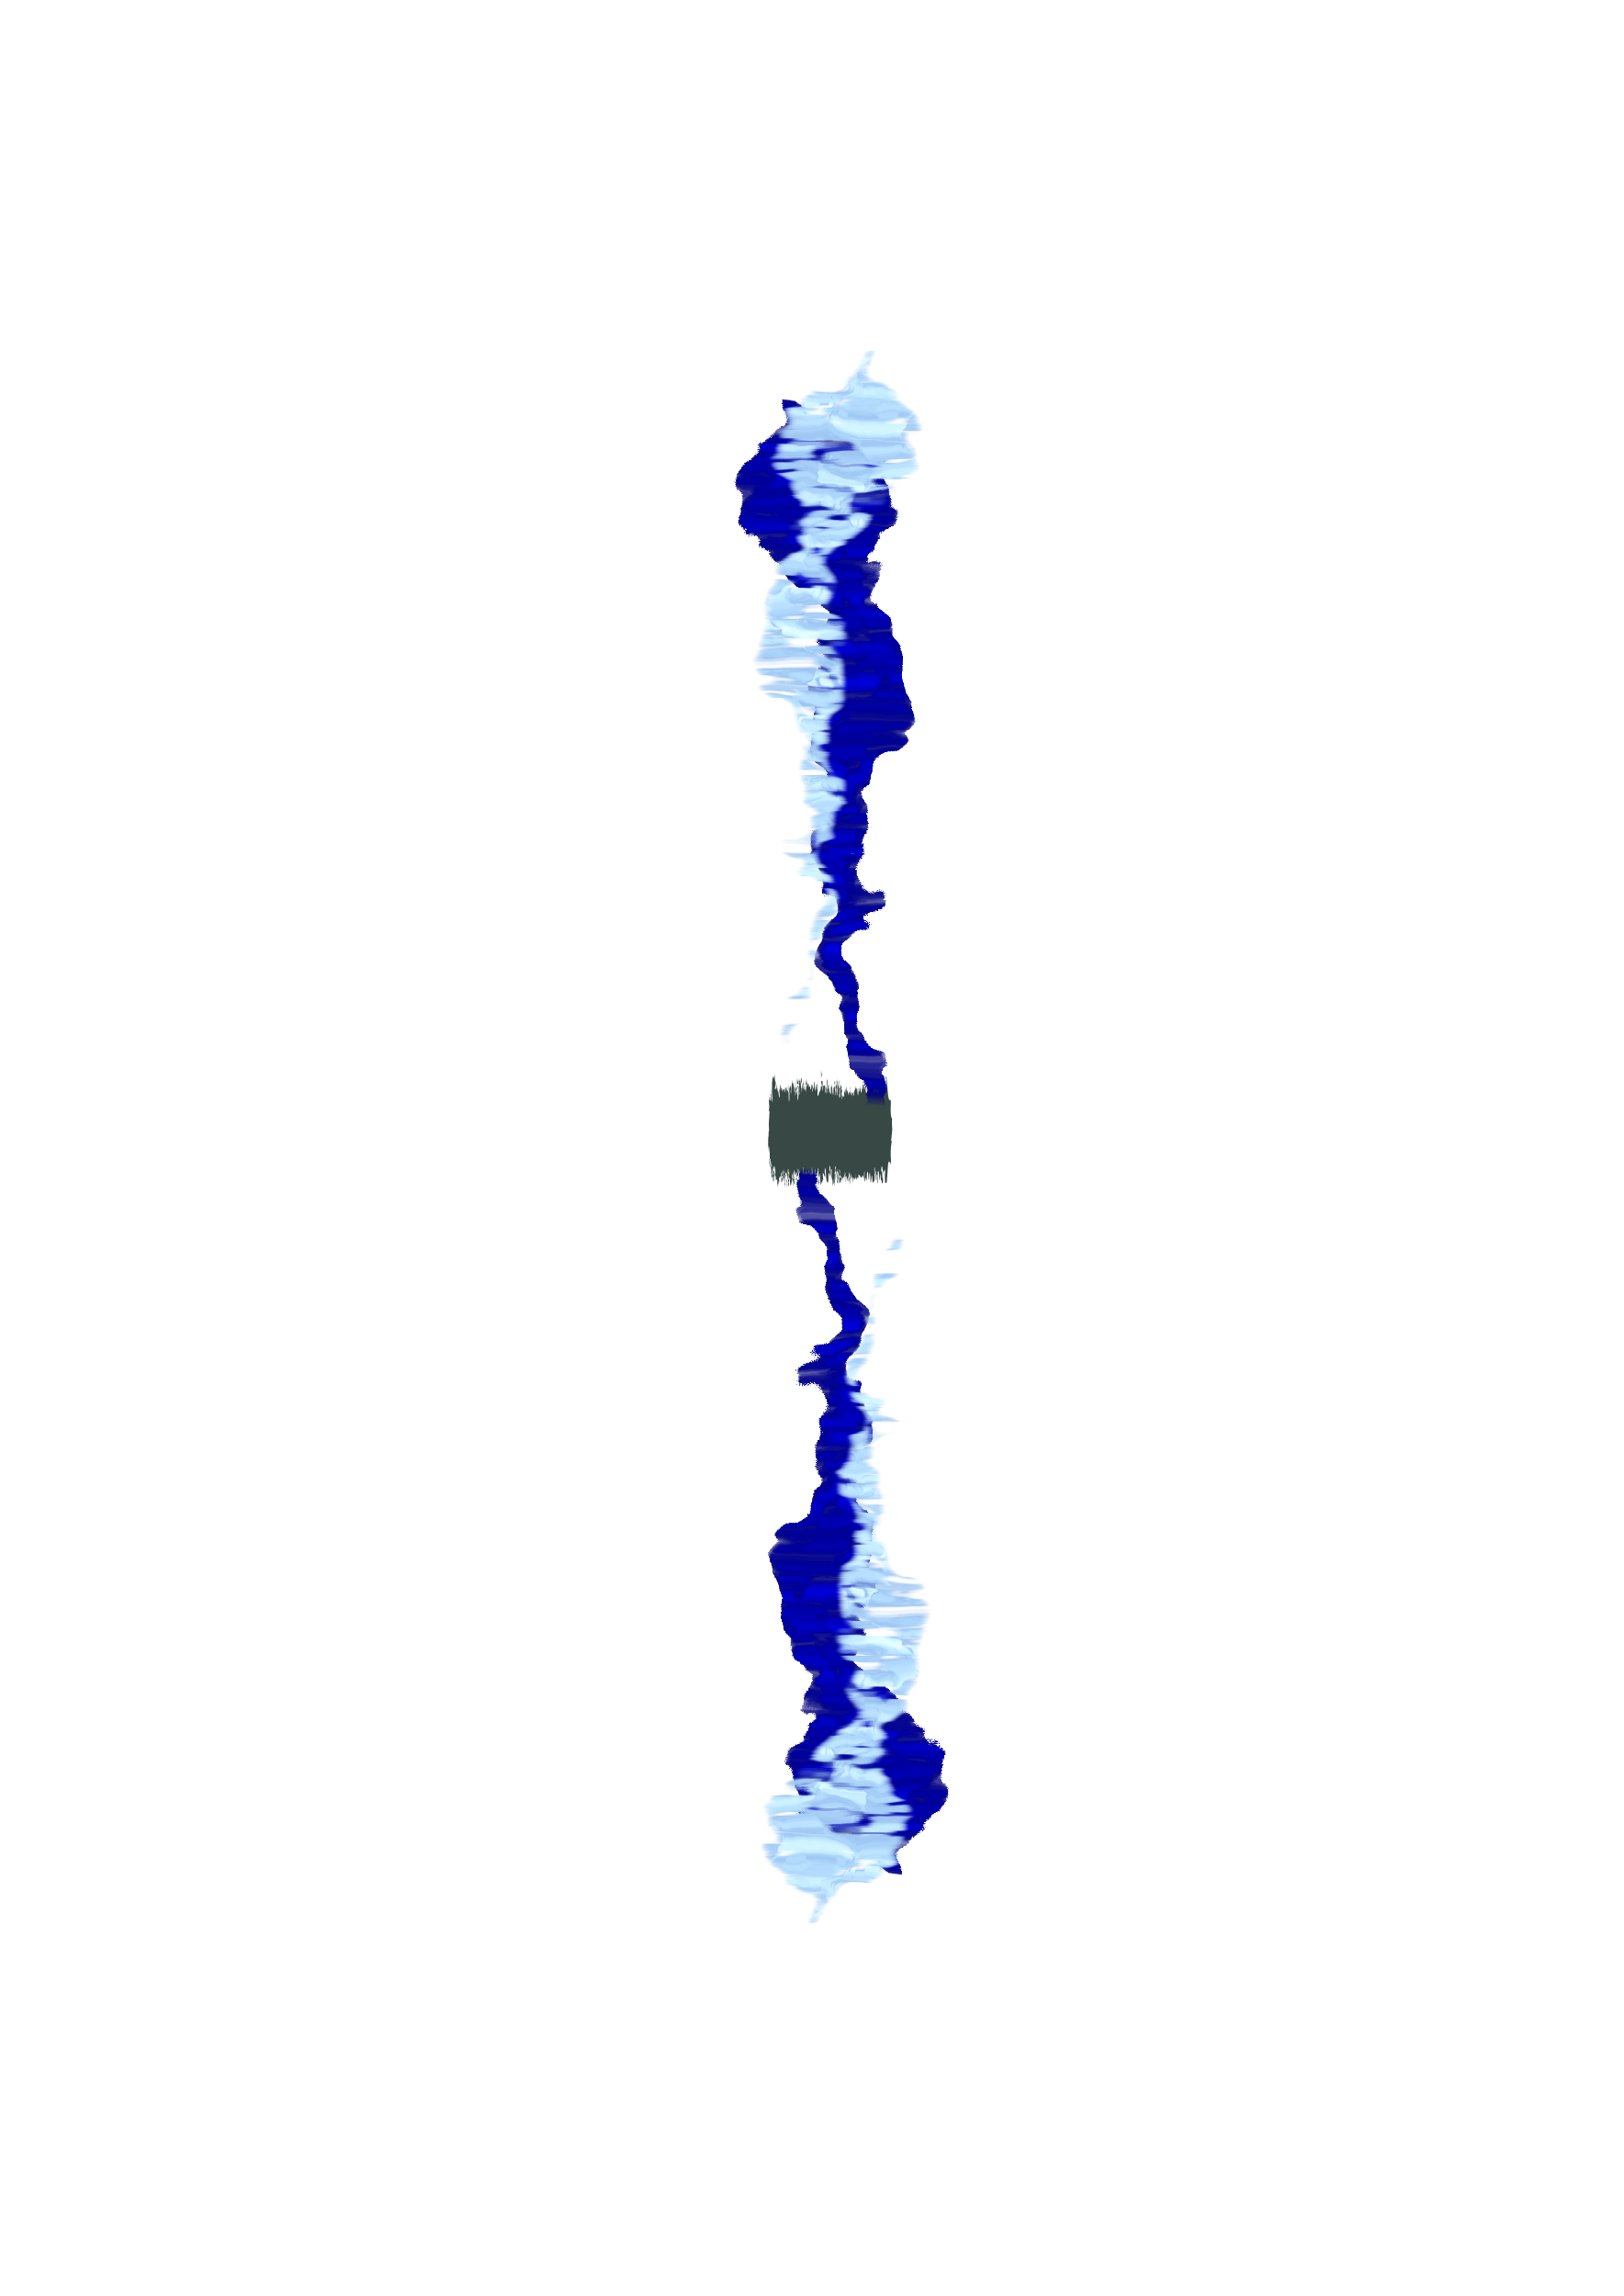
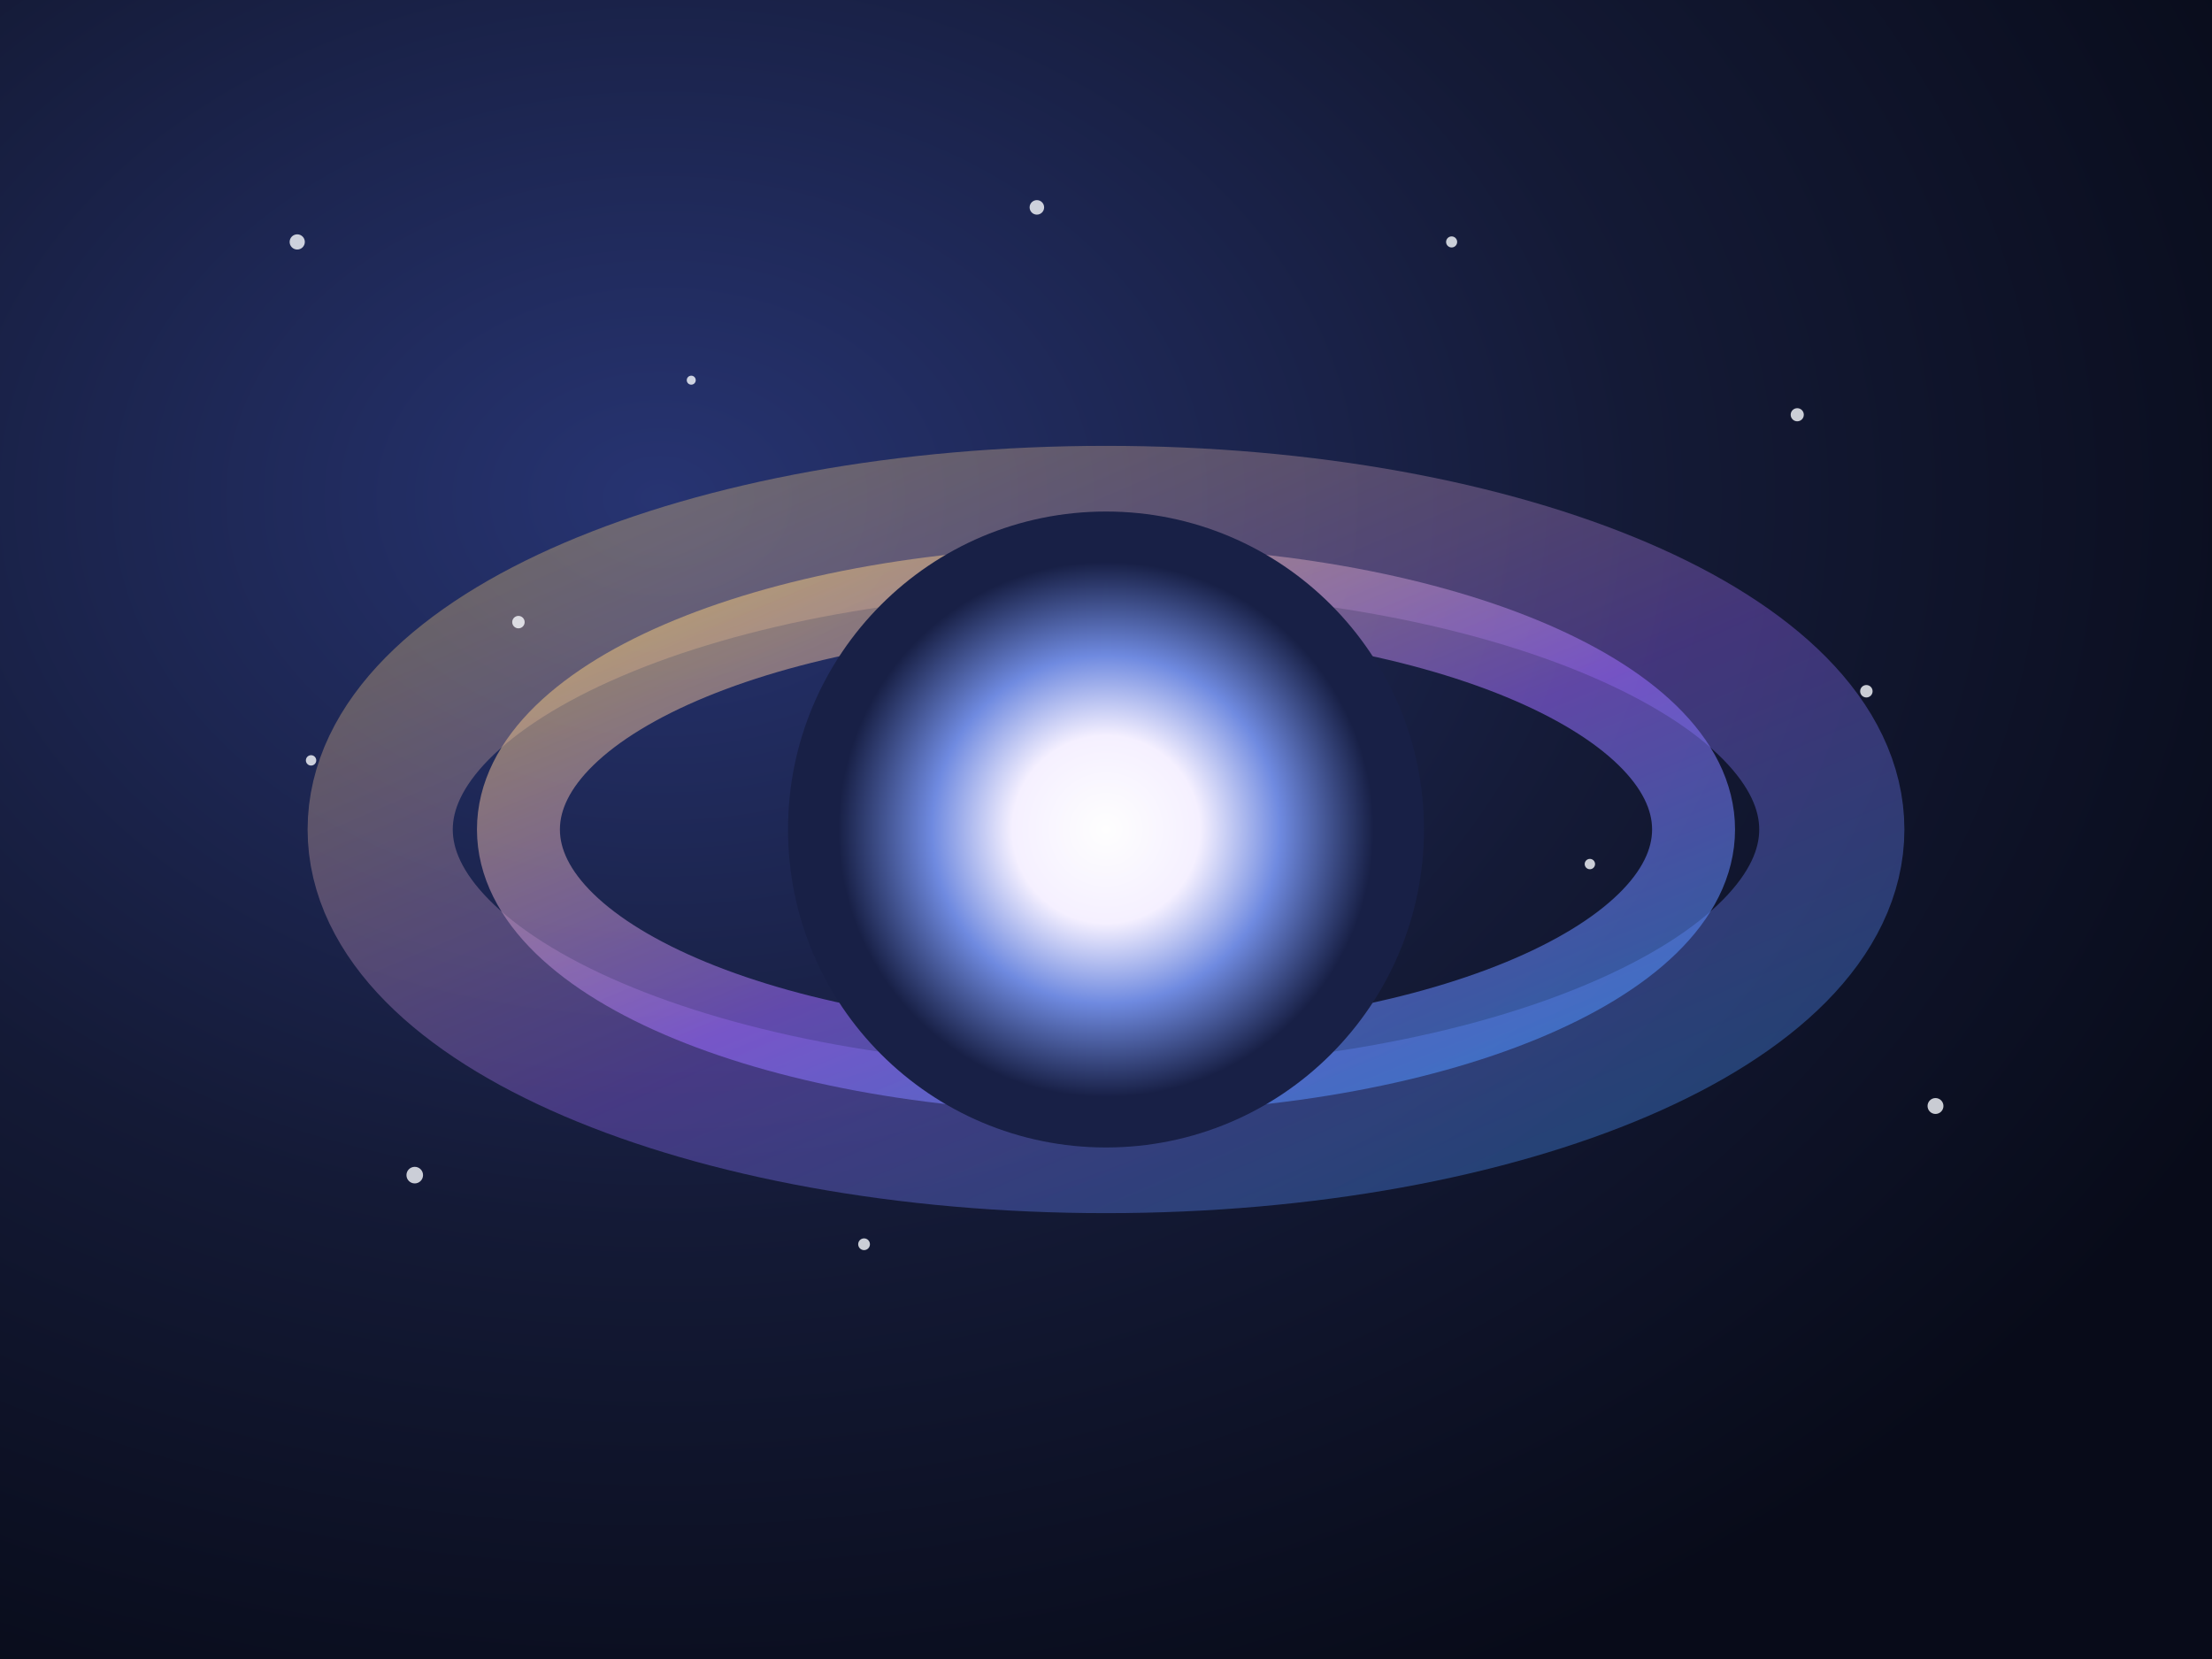
- <svg xmlns="http://www.w3.org/2000/svg" viewBox="0 0 210 297" height="1052.36" width="744.09">
+ <svg xmlns="http://www.w3.org/2000/svg" viewBox="0 0 640 480" width="640" height="480">
  <defs>
-     <filter height="1.3" width="1.3" y="-.15" x="-.15" id="3" color-interpolation-filters="sRGB">
-       <feTurbulence type="fractalNoise" numOctaves="3" baseFrequency=".25 .4" seed="5" />
-       <feColorMatrix result="result5" values="1 0 0 0 0 0 1 0 0 0 0 0 1 0 0 0 0 0 1 0 " />
-       <feComposite in="SourceGraphic" operator="in" in2="result5" />
-       <feMorphology operator="dilate" radius="1.5" result="result3" />
-       <feTurbulence numOctaves="5" baseFrequency=".03" type="fractalNoise" seed="7" />
-       <feGaussianBlur stdDeviation=".5" result="result91" />
-       <feDisplacementMap in="result3" xChannelSelector="R" yChannelSelector="G" scale="27" result="result4" in2="result91" />
-       <feComposite k4="0" k2="0" in="result4" k3=".8" k1="1.3" result="result2" operator="arithmetic" in2="result4" />
-       <feBlend in2="result2" mode="screen" in="result2" />
-     </filter>
-     <filter height="1.3" width="1.3" y="-.15" x="-.15" id="2" color-interpolation-filters="sRGB">
-       <feTurbulence type="fractalNoise" numOctaves="3" baseFrequency=".25 .4" seed="5" />
-       <feColorMatrix result="result5" values="1 0 0 0 0 0 1 0 0 0 0 0 1 0 0 0 0 0 1 0 " />
-       <feComposite in="SourceGraphic" operator="in" in2="result5" />
-       <feMorphology operator="dilate" radius="1.5" result="result3" />
-       <feTurbulence numOctaves="5" baseFrequency=".03" type="fractalNoise" seed="7" />
-       <feGaussianBlur stdDeviation=".5" result="result91" />
-       <feDisplacementMap in="result3" xChannelSelector="R" yChannelSelector="G" scale="27" result="result4" in2="result91" />
-       <feComposite k4="0" k2="0" in="result4" k3=".8" k1="1.3" result="result2" operator="arithmetic" in2="result4" />
-       <feBlend in2="result2" mode="screen" in="result2" result="fbSourceGraphic" />
-       <feColorMatrix result="fbSourceGraphicAlpha" in="fbSourceGraphic" values="0 0 0 -1 0 0 0 0 -1 0 0 0 0 -1 0 0 0 0 1 0 " />
-       <feGaussianBlur stdDeviation=".4" result="blur" in="fbSourceGraphic" />
-       <feComposite in2="blur" in="fbSourceGraphic" operator="in" result="composite1" />
-       <feComposite in2="composite1" in="composite1" operator="in" result="fbSourceGraphic" />
-       <feColorMatrix result="fbSourceGraphicAlpha" in="fbSourceGraphic" values="0 0 0 -1 0 0 0 0 -1 0 0 0 0 -1 0 0 0 0 1 0 " />
-       <feGaussianBlur stdDeviation=".4" result="blur" in="fbSourceGraphic" />
-       <feComposite in2="blur" in="fbSourceGraphic" operator="in" result="composite1" />
-       <feComposite in2="composite1" in="composite1" operator="in" result="fbSourceGraphic" />
-       <feColorMatrix result="fbSourceGraphicAlpha" in="fbSourceGraphic" values="0 0 0 -1 0 0 0 0 -1 0 0 0 0 -1 0 0 0 0 1 0 " />
-       <feGaussianBlur stdDeviation=".72" result="blur" in="fbSourceGraphic" />
-       <feComposite in2="blur" in="fbSourceGraphic" operator="in" result="composite1" />
-       <feComposite in2="composite1" in="composite1" operator="in" result="fbSourceGraphic" />
-       <feColorMatrix result="fbSourceGraphicAlpha" in="fbSourceGraphic" values="0 0 0 -1 0 0 0 0 -1 0 0 0 0 -1 0 0 0 0 1 0 " />
-       <feTurbulence numOctaves="5" seed="0" type="fractalNoise" baseFrequency=".08" />
-       <feGaussianBlur stdDeviation=".5" result="result91" />
-       <feDisplacementMap in2="result91" scale="20" yChannelSelector="G" xChannelSelector="R" in="fbSourceGraphic" result="result1" />
-       <feComposite in2="fbSourceGraphic" in="result1" operator="atop" result="fbSourceGraphic" />
-       <feColorMatrix result="fbSourceGraphicAlpha" in="fbSourceGraphic" values="0 0 0 -1 0 0 0 0 -1 0 0 0 0 -1 0 0 0 0 1 0 " />
-       <feTurbulence numOctaves="5" seed="0" type="fractalNoise" baseFrequency=".08" />
-       <feGaussianBlur stdDeviation=".5" result="result91" />
-       <feDisplacementMap in2="result91" scale="20" yChannelSelector="G" xChannelSelector="R" in="fbSourceGraphic" result="result1" />
-       <feComposite in2="fbSourceGraphic" in="result1" operator="atop" />
-     </filter>
-     <filter height="1.3" width="1.3" y="-.15" x="-.15" id="0" color-interpolation-filters="sRGB">
-       <feTurbulence type="fractalNoise" numOctaves="3" baseFrequency=".25 .4" seed="5" />
-       <feColorMatrix result="result5" values="1 0 0 0 0 0 1 0 0 0 0 0 1 0 0 0 0 0 1 0 " />
-       <feComposite in="SourceGraphic" operator="in" in2="result5" />
-       <feMorphology operator="dilate" radius="1.5" result="result3" />
-       <feTurbulence numOctaves="5" baseFrequency=".03" type="fractalNoise" seed="7" />
-       <feGaussianBlur stdDeviation=".5" result="result91" />
-       <feDisplacementMap in="result3" xChannelSelector="R" yChannelSelector="G" scale="27" result="result4" in2="result91" />
-       <feComposite k4="0" k2="0" in="result4" k3=".8" k1="1.3" result="result2" operator="arithmetic" in2="result4" />
-       <feBlend in2="result2" mode="screen" in="result2" />
-     </filter>
-     <filter height="1.3" width="1.3" y="-.15" x="-.15" id="1" color-interpolation-filters="sRGB">
-       <feTurbulence type="fractalNoise" numOctaves="3" baseFrequency=".25 .4" seed="5" />
-       <feColorMatrix result="result5" values="1 0 0 0 0 0 1 0 0 0 0 0 1 0 0 0 0 0 1 0 " />
-       <feComposite in="SourceGraphic" operator="in" in2="result5" />
-       <feMorphology operator="dilate" radius="1.5" result="result3" />
-       <feTurbulence numOctaves="5" baseFrequency=".03" type="fractalNoise" seed="7" />
-       <feGaussianBlur stdDeviation=".5" result="result91" />
-       <feDisplacementMap in="result3" xChannelSelector="R" yChannelSelector="G" scale="27" result="result4" in2="result91" />
-       <feComposite k4="0" k2="0" in="result4" k3=".8" k1="1.3" result="result2" operator="arithmetic" in2="result4" />
-       <feBlend in2="result2" mode="screen" in="result2" result="fbSourceGraphic" />
-       <feColorMatrix result="fbSourceGraphicAlpha" in="fbSourceGraphic" values="0 0 0 -1 0 0 0 0 -1 0 0 0 0 -1 0 0 0 0 1 0 " />
-       <feGaussianBlur stdDeviation=".4" result="blur" in="fbSourceGraphic" />
-       <feComposite in2="blur" in="fbSourceGraphic" operator="in" result="composite1" />
-       <feComposite in2="composite1" in="composite1" k2="1" operator="in" result="fbSourceGraphic" />
-       <feColorMatrix result="fbSourceGraphicAlpha" in="fbSourceGraphic" values="0 0 0 -1 0 0 0 0 -1 0 0 0 0 -1 0 0 0 0 1 0 " />
-       <feGaussianBlur stdDeviation=".4" result="blur" in="fbSourceGraphic" />
-       <feComposite in2="blur" in="fbSourceGraphic" operator="in" result="composite1" />
-       <feComposite in2="composite1" in="composite1" k2="1" operator="in" result="fbSourceGraphic" />
-       <feColorMatrix result="fbSourceGraphicAlpha" in="fbSourceGraphic" values="0 0 0 -1 0 0 0 0 -1 0 0 0 0 -1 0 0 0 0 1 0 " />
-       <feGaussianBlur stdDeviation=".72" result="blur" in="fbSourceGraphic" />
-       <feComposite in2="blur" in="fbSourceGraphic" operator="in" result="composite1" />
-       <feComposite in2="composite1" in="composite1" k2="1" operator="in" result="fbSourceGraphic" />
-       <feColorMatrix result="fbSourceGraphicAlpha" in="fbSourceGraphic" values="0 0 0 -1 0 0 0 0 -1 0 0 0 0 -1 0 0 0 0 1 0 " />
-       <feTurbulence numOctaves="5" seed="0" type="fractalNoise" baseFrequency=".08" in="fbSourceGraphic" />
-       <feGaussianBlur stdDeviation=".5" result="result91" />
-       <feDisplacementMap in2="result91" scale="20" yChannelSelector="G" xChannelSelector="R" in="fbSourceGraphic" result="result1" />
-       <feComposite in2="fbSourceGraphic" in="result1" operator="atop" result="fbSourceGraphic" />
-       <feColorMatrix result="fbSourceGraphicAlpha" in="fbSourceGraphic" values="0 0 0 -1 0 0 0 0 -1 0 0 0 0 -1 0 0 0 0 1 0 " />
-       <feTurbulence numOctaves="5" seed="0" type="fractalNoise" baseFrequency=".08" in="fbSourceGraphic" />
-       <feGaussianBlur stdDeviation=".5" result="result91" />
-       <feDisplacementMap in2="result91" scale="20" yChannelSelector="G" xChannelSelector="R" in="fbSourceGraphic" result="result1" />
-       <feComposite in2="fbSourceGraphic" in="result1" operator="atop" />
-     </filter>
+     <radialGradient id="bg" cx="30%" cy="30%" r="80%">
+       <stop offset="0%" stop-color="#273472" />
+       <stop offset="55%" stop-color="#141a36" />
+       <stop offset="100%" stop-color="#080b19" />
+     </radialGradient>
+     <radialGradient id="core" cx="50%" cy="50%" r="42%">
+       <stop offset="0%" stop-color="#fefefe" />
+       <stop offset="35%" stop-color="#f5f0ff" />
+       <stop offset="65%" stop-color="#6f8ae0" />
+       <stop offset="100%" stop-color="#182046" />
+     </radialGradient>
+     <linearGradient id="ring" x1="0%" y1="0%" x2="100%" y2="100%">
+       <stop offset="0%" stop-color="#ffd95e" />
+       <stop offset="55%" stop-color="#9d6bff" />
+       <stop offset="100%" stop-color="#3aa0ff" />
+     </linearGradient>
  </defs>
-   <g color="#000">
-     <path d="m106.21 138.48c-.066.348.022 1.049.041.914.058-.366-.05-.45-.029-.861-.007-.07.005-.293-.012-.052m.036.224l-.001-.064zm.066.018c-.064.535.074.417.027.15-.025.056-.005-.27-.027-.15m-6.276 0c.043.127-.016-.065 0 0m6.238.196c.003-.239.002-.214 0 0m-6.187-.147c-.041.19.003.098 0 0m14.459.061c-.023.211.013-.018 0 0m-7.548.181c.021-.144.001-.291 0 0m-6.856.196c-.039.318-.104.042-.127.469-.006-.104-.025-.366-.044-.543-.045.376-.079.244-.088.583.02.577-.051-.188-.033.742-.005.48-.018 1.044.042 1.425.004.315.059.893-.001.632-.051-.313-.129-.351-.146-.961-.056-.058.018-.203.006-.452-.037-.733-.013.496-.069.429-.061-.187.009.43.011.527-.006.6-.069.311-.019.107-.044-.498-.015-.149-.052.15-.034.044-.11.102-.124-.12.037-.777-.067-.242-.06.227.044.401.098.799.001 1.193.004.204.142-.075.07.46-.025.256-.037.797-.069 1.151-.033.512.03.559.025 1.026-.09-.026-.028.922-.097.773-.023.264-.016.742-.043.846.075-.414.072-.183.011.126.05.259.07.674.109.975.077.28-.018-.496.02-.632.045.051.053.259.08.549.018.285.039 1.119-.03 1.018-.03.352-.008.735.045.831.042.613.139-.062.027-.258-.036-.129.004-1.14.008-.53.091-.361.046.365.117.521.06-.014-.027.241.062.086.006.234.005.857-.025.389-.071-.352-.087.427 0 .172-.016.467-.042.8-.012.794.036-.163-.007-.618.044-.086-.065.325.012 1.04.001.248.026-.166.014-.882.072-.699-.013.467-.027.512-.063.84.035-.03.094.356.089-.264.013-.662-.02.429.036.35.011-.631.079.033.078.5.047.079.111.054.107-.313-.025-.67.087-.138.102-.552-.007-.199-.074.001-.065-.677-.014.506-.172-.049-.086.551.039.398-.066.127-.084.194-.078-.314.042-.25-.016-.754.045.08.069-1.109.075-.307.05-.192-.002.662.053.27.034-.527.079-.343.129-.254 0 .473.031.715.045.162.061.234.003.798.019 1.048.094-.216.04.605.083.503.052-.425.101.12.158-.028.073-.099-.057.822.053.386-.023.954.047.218.073.143.027.48.046-.606.109-.324.098.149.004-.238-.011-.607.028-.113.105.422.151.018.047-.421.106.185.105-.098-.046-.455.099-.794.073-.26-.014.388.007.643-.032.968-.048.203.079.024.08-.135.021.585.031-.451.061.107.009-.171.032-.729-.03-.503-.072.353-.011-.386.007-.251.027.049.092.175.031-.258-.005-.484.083-.668.094-.03-.074.402-.011.166-.013.536-.032.342.044.257.061.622-.002-.229-.004-.913.008-.484.052.059.083-.412.09-.576-.014-.245-.037-.896.023-.472.061.135.015.528-.005.583-.042.555.02.502.027.871-.041.542.045.366.043.622.008.481.038-.428-.003-.537.017-.387-.082-.666-.043-1.058.051.013.049.471.064.769.042.228-.008-.569.084-.42.036-.23-.042-.128-.025-.512.052.159.103-.358.135-.045.025.307.035-.085.042.167 0 .444.058-0.0.069.389-.065.127.008.728-.05.368-.018-.118-.061-.079-.047.089.005.257.018.42.045-.055.013.24-.035.986.034.898.003-.359-.011-.428.009-.868-.015-.28.071-.024.027-.555.006-.532.045-.11.025.218.025.126.083-.175.049.294-.011.374.067.368.049.064.07.455-.059.256-.055.53.057.47.149.042.124-.573-.019-.072-.061.042-.083-.221.006-.272-.005-.39.025-.727-.033.151-.073.392-.072.074-.003-.088-.052-.126-.015-.595-.05-.207.065.016.009.297.026-.386.13-.257.045.043-.073.037.057.221.084-.034.031-.11.058.604.032.536-.024-.613-.072-.385-.045.193.013.278.114-.021.056.447.044.095.025-.213.055-.269.006.013.083-.09.026.351-0.0.117.028.456.078.593.084.077.048-.09.042-.291.047-.266.076.721.095.001-.016-.26.052-.241.077-.509-.041-.535-.018-.47-.008-.825.026-.267.016.812.062.034-.001.566.019.26.046.625-.058.459.001.701.037.469.013-.323.055-.041.028.132-.017-.115-.043.659.013.411-.002-.357.118-.424.04-.656-.003-.649.007-.378.027-.089-.001-.059.045.039.029.077-.033.294.018.6.076.334.015-.004-.058-.313-.034-.411.044-.263-.052.063-.069-.236-.011-.694-.046-.217-.075-.073-.047.63-.07-.645-.03-.209.032.496.031-.274.022-.316.041.062.106-.856.142-.319.02.542.059.697.095.279.038.178-.029.796.055.094.047-.521.112-.292.149.154-.096.135.016.447.031.69-.041.861.106-.138.071.441-.013.214.141.097.067-.254-.029-.437.125-.085.036-.313-.7.177-.082-.533-.058-.579.051.345.114.072.031-.156-.04-.006-.09-.794 0-.671.07-.13.035 1.287.099.441.05-.371.091-.034.058.426-.055.108-.142.141-.045.472-.001.414.033.592.049.089-.017.733-.004.76.042.179.029-.242-.001-.594.02-.96-.062-.314-.029-.961.007-.21.007.269.023 1.047.072.799.076.185.067-.455.099-.515.036.398.068.231.032.071-.003-.051.08-.549.076-.018.04.08.074.664.078.543.019-.474.002-1.116.055-1.456.089-.216.04.223-.001.368.062.192-.024 1.085.063 1.098.013.644.133.496.136-.03-.013-.438-.082-.807-.091-.138-.075.333-.046-.633.018-.638.064-.155.143.182.106.714.004.735.079-.208.055-.524.001-.602.162-.384.082.184.073.263.111-.515.179-.497.002.149-.005.74.059.843.046-.02.149-.276.121-.766-.096-.451.053-.254.069.052-.063-.084-.017.628.021.65.093.17.032-.359.059-.684.057-.228.184.492.193-.08-.052-.485.03-.996.02-.248.017.701.072.218.115.104.016-.217.059-.638.052.115-.048.523.126.071.066.636-.035-.341-.115.336-.043.368.054-.004.106 1.048.149.337.036-.786-.105-.171-.091-.604.034-.869.06-.169.114.153.062.004.027.298.08.451.042-.514-.041-.816-.079-1.058 0-.361.111-1.057.107-.359-.025.918.104-.258.087.533.014-.018.074-.205.093-.002.086.412.097.016.084-.34.07-.1.103-.967.177-.362-.066-.038-.009.604-.017.996-.023.144-.114 1.251-.056.981.024-.282.215-.24.101-.561-.085-.461.051-.685.09-.589-.038-.68.092-.205.081.172-.008.583.088 1.26.152.751.046-.085.124-.602.145.001.001-.444.038-.654.106-.441-.018-.227-.124-.972-.026-.871.069-.077.131.346.204.406.066.285.109-.13.027-.434-.074-.416.041-.817.057-.6.046.15.086.522.076.782.016.475-.016.726.032.849.008-.403.089-.642.02-.665.042-.568.047.512.062.898.046-.312.095.004.139.006.038.211-.005-.074.018-.131-.011.011-.02-0.0.026-.139-.011-.316.002-.353.021-.399-.047.876.016.253.021.224.004 0-.027-.73.001-.61-.007-.083.049-.194.079-.254.051.372.047-.44.028-.245.02-.509-.03-.283.006-.55.016-.167.027-.176.054-.029.061-.312.022.656.057.245.034.088-.019.447-.036.267-.022-.289-.001.444-.046.184-.003.22-.036-.073.014.419.014.417.074-.298.071.29-.032.205.054.154.037-.331.086-.278-.007-.683.025-.758.067.244.008.67.072.258-.072.261.031-.645.044-.001.011-.381.068.204.034.291-.014-.042-.024-.214-.047-.341-.025-.03 0 .395.005.295-.006.422-.018.395-0.0.558-.012-.209.044.331.067.38-.035.492-0.0.228.005.016.036-.219.055.185.059.428.031.54-.001-.272.043.462.009-.174-.001-.709.025-.075-.02-.512.014-.99.007-.955.042.056.017.519.013.52.001.274.017-.379.033-.21-.018.204-.009.278.005.351.016-.236 0 .117.034-.026-.031-.162.003-.21-.003-.161.05.497.015-.694.034.077.037.206.007.392.042.268.09.213-.052-.239.035-.418-.004.475.038-.38 0-.159-.001.113.007-.316.013-.742.028.458-.018-.474-.007-.239-.031-.165.009-.133.025-.172-.003-.132-.004-.444.06-.044.059.341-.088.35.013.518.022.309-.037.032.029.629.043-.452.054-.887.007-.684.003-.321-.023.333-.029-.288-.058-.559.022.018-.014-.383-.043.019-.062-.479 0-.576-.024.574.11-.281.046.491-.032-.448-.016.264-.012.211.014.31.046-.112.088.258.007.569.006-.155.028.208.043.006.085.276.009.184.058.287-.049.431.04.294.041-.818.027.498-.021.288-.023.257.083.524.096.229-.026-.19.041.063-.04-.358.051.509-.019-1.034.025-.287.017-.449-.003-.45-.03-.46-.06.177.009-.053-.044-.086-.041-.177.051-.135-.021-.132.033-.068.045-.294.088-.013.028.036-.049-.883.024-.245.035-.546-.038.856.013.334.034-.46.148.345.098.46-.002-.019-.035.084-.043.169.036.168-.071.002 0 .438.003-.477.003.936.032.221-.029-.855.026-.12.05-.075.037-.846.007-.205.077-.517.018-.311-.077.449-.028-.437.037-.868-.037.856.077.041.026-.293.003-.201.024-.092.013-.186.03-.245-.002-.172.038-.383-.012-.122-.046-.245.005.26-.041-.147-.037-.117.044-.095.002-.334.031-.056.055-.077.041.227.079.166 0 .055.041-.16.031.324-.028-.034-.038-.011-.063.194-.015.141.055-.12.044.133.027.027.028-.144.077.042.037.174.009.333-.004.212-.038-.033-.028.067-.061-.109-.025-.126-.024.438-.08.067-.033.156.026.268-.005.385-.023-.138-.02-.085-.034.001-.052.079 0 .393.029.326 0-.152.031.35.052-.403-.038.807.053.072.092-.056.047-.004.005.29.04.317.063.174.021-.396.064-.475-.021.039-.025-.19-.002-.058-.006-.255.005.019.045-.196.014.323.004.194.029.346.005.056.099.573.051.176.016-.513.075-.112.088-.422.093.208.1-.229.128-.085-.058-.743.056.124.057-.027-.023.2.006-.035-.043.423.083-.382-.026.177.043-.121.072-.189-.06.185.034-.262-.029.033-.017-.05-.035-.114.057-.093.011-.368.05-.377.012-.295-0-.156.036-.024-.047-.123-.002.058-.007.193.001.305-.018.232-.046.233-.019.099.047.127.049.049.005-.21.034-.009.035-.077.048.167-.001-.189-.019-.212-.023-.29.039-.135.026.03.056-.491-.021.759.047.399-.063.48.041.95.028.28.059-.073-.076-.264.034-.436.084 0 .098 1.299.139.283.052.225.071-.238.11-.218-.037.614.061.36.002.49.046.558.044-.488.048-.107.015-.465-.038.217-.038-.208.008-.286.06.146.047-.405.077.763-.046-.662.03-.233-.052-.119.028-.185.016.028-.022.486.091-.457.083.089-.022-.186-.013.183-.002.166.006.151.022-.138.04.048.048.51-.07-.109-.074.316-.028-.12-.042-.042-.045.313 0.0.039-.02.417-.005.469.003.402.029-.29.013-.411.013.139.001-.153.018-.052 0.0.108.063.062.024.018.018 0 .004-.194.022-.288.043-.295.04.282.03.497-.013.011.085.412.047-.178.012-.194.035-.438.051-.384.063-.161.06-.325.058-.547.067-.097.104.988.143.474.047.692-.034.309.064.684-.018-.621.072-.646.034-.294.138-.024-.079.088.031-.435.004.212.088-.125.057.183.044.053.022.152.04.212.039.138-.012-.134-.008-.319.07.426.133.292.184-.208-.037-.294.004-.385.017-.001-.067.341.016.5.049.083.035.315.108.667.147.04.084.138.137.25.176.101.034-.379.035-.681.077-.372.071.111.156-.022.203.259.069.156.142.157.21-.08.071-.163.121-.155.191.289.062.364.052-.858.113-1 .044.255-.028 1.231.051 1.416.06-.212.054-.022.081-.432.056-.414.102.387.159.276.04-.268.003-.944.069-1.107.085-.292.141.537.183.993.086.378.059-1.093.145-.871.094.084.05 1.539.154 1.232.038-.404.098-1.368.163-.593.027.494.085.892.151.521.056-.235.132.235.155-.413.021-.411.005-.921-.038-1.208.016-.856.121.152.075.541.037.354.104-.863.13-.032-.038.427.011 1.355.07.754-.05-.386-.002-.727.055-.504.027.379.025 1.382.116.967-.004-.51-.052-1.429.05-1.53.09-.025.138.646.164 1.202.067.218.068-1.04.142-.745.019.41.044 1.024.117.717.035.257.054.681.124.383.108.074.115-.707.006-.647-.006-.51-.02-.917-.115-.794-.106-.262.04-1.012.097-.599.06.241.097.959.181.648.049-.11.165-.566.187-.138-.04.319-.046.938-.02 1.327-.051.039.064.317.091.15.062.108.162.208.177-.498.076-.695.094-1.674.185-2.289.051.268.105.262.172.055.029.001.174.911.154-.133-.072-.688-.041-1.743.056-2.18.094-.487-.019-.258-.043-.382.066-.353.093-.955.149-1.392-.002-.498-.074-.774-.023-1.383-.036-.324-.125-.049-.153-.58-.048-.464-.027-1.086 0-1.55-.034-.721-.152-.186-.222-.334-.107-.275-.194-.978-.235-1.781-.036-.498-.094-.857-.141-1.266-.094-.154.031.407.026.837.016.427.007.937-.037 1.248-.003-.651-.058-1.241-.07-1.766.116-.555-.063-.429-.034.307.061.263.061 1.61-.017 1.262 0-.335-.071-.968-.069-.474.037.727-.035.938-.07.208-.044-.264-.072-.609-.06-.953-.005-.448-.088-1.331-.12-.533-.047.412-.044 1-.063 1.447-.065.242-.131-.188-.2-.089-.06-.148-.064-.453-.129-.696.04.563.012.942-.075.926-.029.725-.129.228-.045-.193.069-.016.015-.296-.029-.242-.028-.055-.045-.581-.106-.386-.042.156-.128-.754-.176.002-.013.789.162.3.163 1.061-.045.581-.134-.166-.193-.248-.03.069-.074-.002-.13.178-.066.305-.112-.493-.137.294-.068.013-.069-.908-.118-1.205-.046-.466-.095.286-.155.069-.085-.352-.186-.158-.253.274-.071.19-.148.246-.218.393-.052-.638-.088-.161-.119.304-.06-.017-.137.145-.204.037-.032-.058-.017-1.016-.099-.776-.037.004-.103.884-.127.233-.034-.276-.08-.7-.123-.519-.062.068-.081.273-.067.667-.024.018-.006-.517-.072-.058-.034 0-.026.45-.093.388-.064.498-.067-.193-.126-.437-.029-.091-.037-.084-.085-.366-.031.163.073.351-.017.379-.007.748-.064.129-.054.202.005.415-.112-.084-.091.674.048.375-.055-.312-.051-.087-.033-.132.073-.554 0-.819-.026-.236-.089.623-.093.78-.003-.511-.06.572-.046-.277-.015-.487-.065-.694-.108-.459-.004-.411-.022-.286-.031.023-.001-.767-.044-.172-.053-.052-.039-.109-.088.561-.099.052-.039.311-.019.58-.063.011-.023.181.034 1.242-.074.815-.097-.351.05-.062.049-.396.02-.445-.101.557-.121.111-.004-.358-.097.589-.041-.043-.088-.286-.077 1.07-.085-.07-.067-.122-.056.399-.066.559-.054-.219-.157-.529-.143-.988.016-.673-.061 0-.036.116.086-.465-.052.998-.068.325-.022-.101-.034.787-.043.134.017-.422-.154-.159-.141.57.068-.307-.14-.878-.087-1.086-.021.568-.087.137-.098-.333.073.718-.099 1.087-.017.586.031-.021-.163-1.212-.086-.268-.001.741-.032-.771-.075.223-.025 1.111-.04-.178-.065-.229-.02.295-.058.082-.019.266-.081.199-.148.016-.072.739-.04-0-.147-.242-.18-.078.027-.842-.078.78-.027-.127.03-.327-.104.973-.094.411.012-.433-.067-.357-.061-.809.089-.34-.017.973.066-.029.047-.263-.089-.627-.047-.145-.107-.185.007-.523.004-.306-.079-.441-.071-.59-.106-.571.016.128-.037.627-.052.291.001-.42-.025-.051-.023-.049-.046.108.05.347-.012.313-.019-.094-.041-.245-.021.052.046.347-.054.426.014.515.012.127 0 .273-.023.435.091-.191-0.0.429-.031-.024-.046.134-.015.043-.005.129-.021.505-.028-.401-.049-.098.033.212-.011.142-.014.064-.002.021-.024.055-.023.242-.011-.056.007-.333-.03-.267.048-.059.042-.027.036-.172.006-.088-.028-.38.001-.147.013.305.021-.089.036-.016.03-.151-.039-.296 0-.362.015.028.019.025 0-.086-.003-.178.017.057.018-.184 0-.193-.051-.161-.064-.212.004.483-.06-.675-.008-.097-.062-.389.057-.531-.014-.905-.053.356-.004.58-.037.771.004.324-.059-.581-.127-.571.046.171.055.344.055.835-.067-.698-.048-.15-.02.202.023.389-.016.313-.026.055.042-.077-.026-.036-.029.049.056.023.044 1.03.029.536.008-.395-.05-.341-.058-.355-.011.164-.015.44.006.32-.076.525-.027.142-.065-.191-.009-.056.011-.04.014-.162.009-.146.025.027.02-.156.009-.173.013-.023.015-.187.017.058.023-.078.013-.135.008.093-.035-.187.003-.12.038.144-.016.263.022.334.002-.374-.005-.366-.024-.402-.047-.132.003-.216.006-.454.023-.209-.104-.096-.02-.601-.056.419-.055.254-.07.553.057.361-.066.249-.045.509.016-.351-.069.19-.021.275.049.314.008.319-.013.656.032.7.018-.143-.037.202-.006-.114.056-.213.011-.248-.025-.385-.081-.247-.052-.101.009.295-.011.232.032.224-.013.049-.072.368-.06.067-.014.107-.004-.094.006-.533-.07.221.07-.542 0-.546-.042-.228.028-.892-.046-.606.026.572-.028-.669-.007.086-.032-.325-.061.248-.026.349-.002-.383.027.241.032-.067.003-.253.06.255.003.294-.03.372-.05-.185-.06-.013.004-.235-.043.032-.017-.064-.009.031.032.488.009.392-.02-.081-.018-.076-.001-.254-.028-.106-.067.259-.076.013-.067.234.029.347-.031.418-.015-.279-.007-.018-.003.226.024.164-.068.783-.04.091-.015-.205.025-.222-.002-.245.022-.174-.012.046-.019-.089.055-.132.028-.372-.012-.034-.032-.042.029.164 0.0.202-.013.671-.02.508-.074.166-.042.291-0-.589-.052-.861.049-.675-.06.249-.065.053-.052.134-.118-.02-.07.395.04.711-.007.61-.042.529-.015.26-.03-.273-.089-.165.022-.095-.075-.544-.037-.002-.049-.354-.061.237-.076.12-.014.205.017-.515.039-.481-.052.016-.091-.495-.061-.702.035-.02.021-.4-.008-.028-.025.476-.05-.16-.052.045-.003.366-.05.058-.035.059-.008.379-.023.713-.039.147.013.706-.07.311-.079.479-.014-.282.084.433.003.456-.003-.244-.045-.88-.038-.828.036.069.107-.636.068-.88-.076-.34-.092.515-.095.865-.047.45-.038 1.292-.081.779.041-.24.032-.784.003-.693.007.381-.032-.339-.041-.125.012.574.009.067.016.738-.057.139-.117.075-.078-.26-.013-.462-.024-.616-.072-.659-.081.233-.128.157-.177.034-.034-.05-.037.759-.069.754-.058-.18-.053-.541-.028-.984.016-.428-.081-.31-.09-.328-.066-.203-.151.568-.054.353.088.127.027.582-.034.35-.061-.04-.066.208-.059.377-.003-.393-.045.187-.064.245-.05-.234-.117.25-.177.236-.05.405-.142.609-.193.126.005-.449.08-1.052-.018-1.271-.12-.309-.002.145-.023.532-.03.756-.098-.865-.165-.291.014.489-.001.893-.089.472-.078-.127-.033-1.234-.138-1.012-.015.132.014.923-.075.806-.074-.271-.083.861-.145.423-.038-.771.092.088.03-.604-.024-.393-.149-.427-.174.083-.051.689-.128.183-.169-.227-.077.166-.102.464-.173-.148-.028-.17-.101.077-.11-.315.013.703-.101.832-.119.153-.011-.245-.068-.97-.04-.249-.022.407-.013-.953-.042-.095.004.419-.139.225-.044.584.103-.144.017.365.035.848-.035.318-.06-.682-.105-.515.022.859-.018.067-.098.308-.057.077-.073-.287-.036-.52-.072.332-.029-.153-.087-.362-.064.042-.039.061-.06-.319-.026-.172-.039.426.011.524.043.254-.007.674-.054.463-.016-.636-.093-.977-.086-.104-.02.351-.051 1.114-.07.334.008-.558-.104-.07-.103-.647.002-.833.104.151.113-.445.021-.753-.102-.524-.123-.027-.048.826-.06-.209-.114-.277-.083.082-.047.708-.132.484.001-.482-.108-.319-.129-.013-.022-.291-.046-.546-.093-.65.028.339-.037.29-.031.727.046.103.108-.066.164.107-.008-.274.055-.591.071-.013-.007.376.103-.346.059.291-.029.038.086.544-.018.57.061.072.098.664.001.399-.05-.338.014-.671-.042-.861-.027.324-.02-.094-.055-.178-.04-.232-.125.083-.043.307.013.179.076-.283.052.261-.039.025-.098.578-.04.215.038.791.042-.063.073-.294.04.162-.025.142.006.57-.019.241-.09.383-.066.803-.028.525-.026-.854-.041-.208-.029.357-.097-.044-.051-.234.022-.408-.03-.463-.032-.68.058-.35-.116-.017-.001.288-.051.205-.075-.061-.06-.359-.039.577-.055.059-.047.067.001-.472.118-.034.056-.727-.036-.056-.019.45-.076.188-.019.126.033.585-.021.888-.05-.082-.052-.636-.009-.42.029.081.016-.429-.022-.429-.064-.079-.048.245-.073.586.016.577-.099.622-.035.162.06-.158-.076-.236-.009-.469.03.009-.026-.267-.023-.233.029.166.062-.398.045-.558-.069-.573-.023.074-.027.331-.031.128-.035-.062-.049.319-.005.253-.082.759-.056.208-.001-.258.063-.059-.016-.472-.066.187-.026-.355-.083-.435-.035-.478-.032.422-.101-.006-.015.023-.007.042-.038-.105.026-.731-.102.064-.045.446.02.368-.062.02.004.437.011.343-.063-.094-.083-.267.022-.109-.05-.469-.038-.101.035.117.011.578.038.757-.011.526-.022-.113-.049.013-.097-.082.028-.196.008-.593-.031-.116-.171-.502-.135-.15-.002.097-.004.31.006.552-.026-.342-.019.399.006.248-.055.319-.064.533-.051-.055.001-.346.044-.835-.019-.644-.023.406-.088-.106-.056-.414-.015-.163-.058.632-.018.751.025.33.094.678.072 1.15-.03.507-.07.329-.091.016-.017-.176.002-.613-.02-.981-.044.225-.046-.22-.086-.08.005.347-.024.049-.038-.239.005.013-.002.237-.011.236-.001-.152-.005.047-.044-.18.025.004.003-.715-.046-.19-.044.243.019.542.016.725-.052-.377-.083-.67-.102-.356.003-.841-.057-.275-.118-.12-.021.221-.08.167-.111.395-.005-.203-.018-.238.024-.349.008.3.068-.361 0-.374-.003-.014-.017.379-.047.261-.031.087-.086.069-.126-.028-.053-.282-.077.975-.115.095-.041.031-.052.311-.06-.193-.045-.075-.119-.249-.147.273-.055.13.022-.612.028-.491.007.044-.077-.628-.082-.064.043.452-.066.362-.036-.055-.105.168.029.562-.008.558-.083-.332-.132-.109-.055.436.076.117.027.718-.029.456-.012.813-.003-.915-.065-.074-.003-.606-.1-.626-.159-.776-.003-.946-.092.324-.067-.258-.065-.146.003-.83-.079-.408-.015.484-.022.766-.103.378-.032-.189-.115.435-.128-.044-.008-.11.094.109.09-.297.102-.409.005-.505-.046-.641-.039-.11-.055-1.28-.091-.597m.58 2.423c-.006.203.009.032 0 0m.164-.843c.022.042.006-.078 0 0m.537.15c.011.028-.006-.062 0 0m.044-.258c0.0.004 0-.018 0 0m-.019.582c-.009.115.003.231 0 0m.399-.117c-.011-.064-.008.006 0 0m.052-.001c.002-.009-0-.001 0 0m.253-.129c-.008-.002-.003.039 0 0m.002-.013c.005-.059-.012-.016 0 0m.592-.028c-.006-.04-.004.122 0 0m.083-.766c.008.076.001-.106 0 0m-.021.825c-.002-.006 0.0.017 0 0m.394.871c.016-.031-.013-.074 0 0m1.098-2.419c.003.017 0-.031 0 0m2.922 1.947c-.004-.132-.007.035 0 0m.5-.325c-.011-.119-.006.078 0 0m.039-.156c-.007.055.006.082 0 0m0 .049c-.005.055.011.013 0 0m.002.03c0 .001.002-.006 0 0m.026-.12c-.002-.24-.008.051 0 0m.13-.052c-.019-.241-.026.034 0 0m-.031-.408c.002-.016-.005-.004 0 0m.421-.46c.028.376.004-.458 0-.037zm-.051 1.137c-.007.035.003.038 0 0m.027.058c-.002-.159-.021-.163-.013-.049.007-.165-.009.194.013.049m.292.001c.013.146.015.066 0 0m.4.641c-.022.004-.018.071 0 0m3.922-1.744c.008.027-.002-.047 0 0m1.526.46c.002-.013-.003-.02 0 0m.163-1.373c.007.02-.002-.104 0 0m-.003.224c-.003.09.004-.023 0 0m-4.647 12.643c-.038-.083.001.249 0 0m-.121-.067c-.007.143.014.03 0 0m-1.01.947c.008.243.053.096 0 0m-.143-1.395c-.005-.11-.009.061 0 0m-.012.107c-.004.046.002.011 0 0m0 .018c.009.014 0-.044 0 0m.004-.001c.017-.023-.003-.106 0 0m-.002.046c.009.037.008-.117 0 0m-.346-.052c-.043.148-.006.32 0 0m-.223-.098c-.011.273.005-.16 0 0m-.091.034c.02.305.037-.206 0 0m-.019.267c.001.024-.002-.078 0 0m-.157 1.361c-.001.096.006.058 0 0m-.018.024c-.021.308.001.004 0 0m-.02-.515c-0-.053-.005.001 0 0m-.448-1.211c-.055-.204-.009.29 0 0m-.025-.064c-.034.209-.021.226 0 0m.057-.202c-.016.078.014.154 0 0m-1.988 1.49c-.011-.042-0.0.081 0 0m-2.02-1.116c-.001.001.002.181 0 0m-.083.647c-.001-.044-.003.062 0 0m-.633-.359c-.008.044.013.043 0 0m-.019.399c-.005-.041-.003.094 0 0m.045-.12c-0-.081-.007.078 0 0m.125.454c-.001.033.003.067 0 0m-.005.046c-.001.058.007.017 0 0m-.004.002c-.003-.002 0.0.023 0 0m.014.248c.009.055-0-.081 0 0m-.166.083c.003-.097-.013.036 0 0m-.168-.978c.009.225.029.216 0 0m.014.172c-.029.608.078.687.014.089l-.001-.061zm-.496-.058c-0.0.027.002 0 0 0m-.141.5c-0.0.067.003-.009 0 0m-.087.052c0-.07-.003-.017 0 0m-0-.049c-0-.06-.005.031 0 0m-.283-.714c.007-.031-0-.071 0 0m-.034-.193c0 .074.008-.004 0 0m.002.285c-.006.001.004.031 0 0m-.086.457c-.007 0-.004.028 0 0m-.148.141c-.003.048.002.009 0 0m-.066.267c-.024-.139-.002.086 0 0m-1.151-.892c.014.036.009-.02 0 0m-.046.129c.001.081.004-.134 0 0m-.1-.282c.036-.283-.009-.132 0 0m.016-.205c.008-.092-.009.032 0 0m-.087-.546c0.0.033.002-.019 0 0m-.253-2.566c-0-.025-.002.034 0 0m-.044-.141c-.006-.013.002.033 0 0m.215-6.122c-.008-.13-.019.096 0 0" fill="#374845" filter="url(#4)" />
-     <g stroke-width=".419">
-       <path transform="matrix(.44212-.34012.34012.44212 26.1 143.07)" d="m120.04 92.53l84.63-140.73 8.753 24.615z" fill="#000080" filter="url(#0)" />
-       <path transform="matrix(-.44212-.34012-.34012.44212 188.85 136.14)" d="m120.04 92.53c31.13-38.704 62.26-77.41 93.39-116.11-2.92-8.204-5.84-16.409-8.76-24.613-28.21 46.909-56.42 93.82-84.63 140.73" fill="#87aade" filter="url(#1)" />
-       <path transform="matrix(-.44212.34012-.34012-.44212 191.6 151.04)" d="m120.04 92.53l84.63-140.73 8.753 24.615z" fill="#000080" filter="url(#3)" />
-       <path transform="matrix(.44212.34012.34012-.44212 28.852 157.97)" d="m120.04 92.53c31.13-38.704 62.26-77.41 93.39-116.11-2.92-8.204-5.84-16.409-8.76-24.613-28.21 46.909-56.42 93.82-84.63 140.73" fill="#87aade" filter="url(#2)" />
-     </g>
+   <rect width="640" height="480" fill="url(#bg)" />
+   <g transform="translate(320 240)">
+     <ellipse rx="210" ry="90" fill="none" stroke="url(#ring)" stroke-width="42" opacity="0.35" />
+     <ellipse rx="170" ry="70" fill="none" stroke="url(#ring)" stroke-width="24" opacity="0.55" />
+     <circle r="92" fill="url(#core)" />
+   </g>
+   <g fill="#f9fbff" opacity="0.8">
+     <circle cx="86" cy="70" r="2.2" />
+     <circle cx="150" cy="180" r="1.8" />
+     <circle cx="520" cy="120" r="1.9" />
+     <circle cx="560" cy="320" r="2.3" />
+     <circle cx="420" cy="70" r="1.6" />
+     <circle cx="300" cy="60" r="2.1" />
+     <circle cx="250" cy="360" r="1.7" />
+     <circle cx="120" cy="340" r="2.4" />
+     <circle cx="460" cy="250" r="1.5" />
+     <circle cx="540" cy="200" r="1.8" />
+     <circle cx="90" cy="220" r="1.5" />
+     <circle cx="200" cy="110" r="1.3" />
  </g>
</svg>
